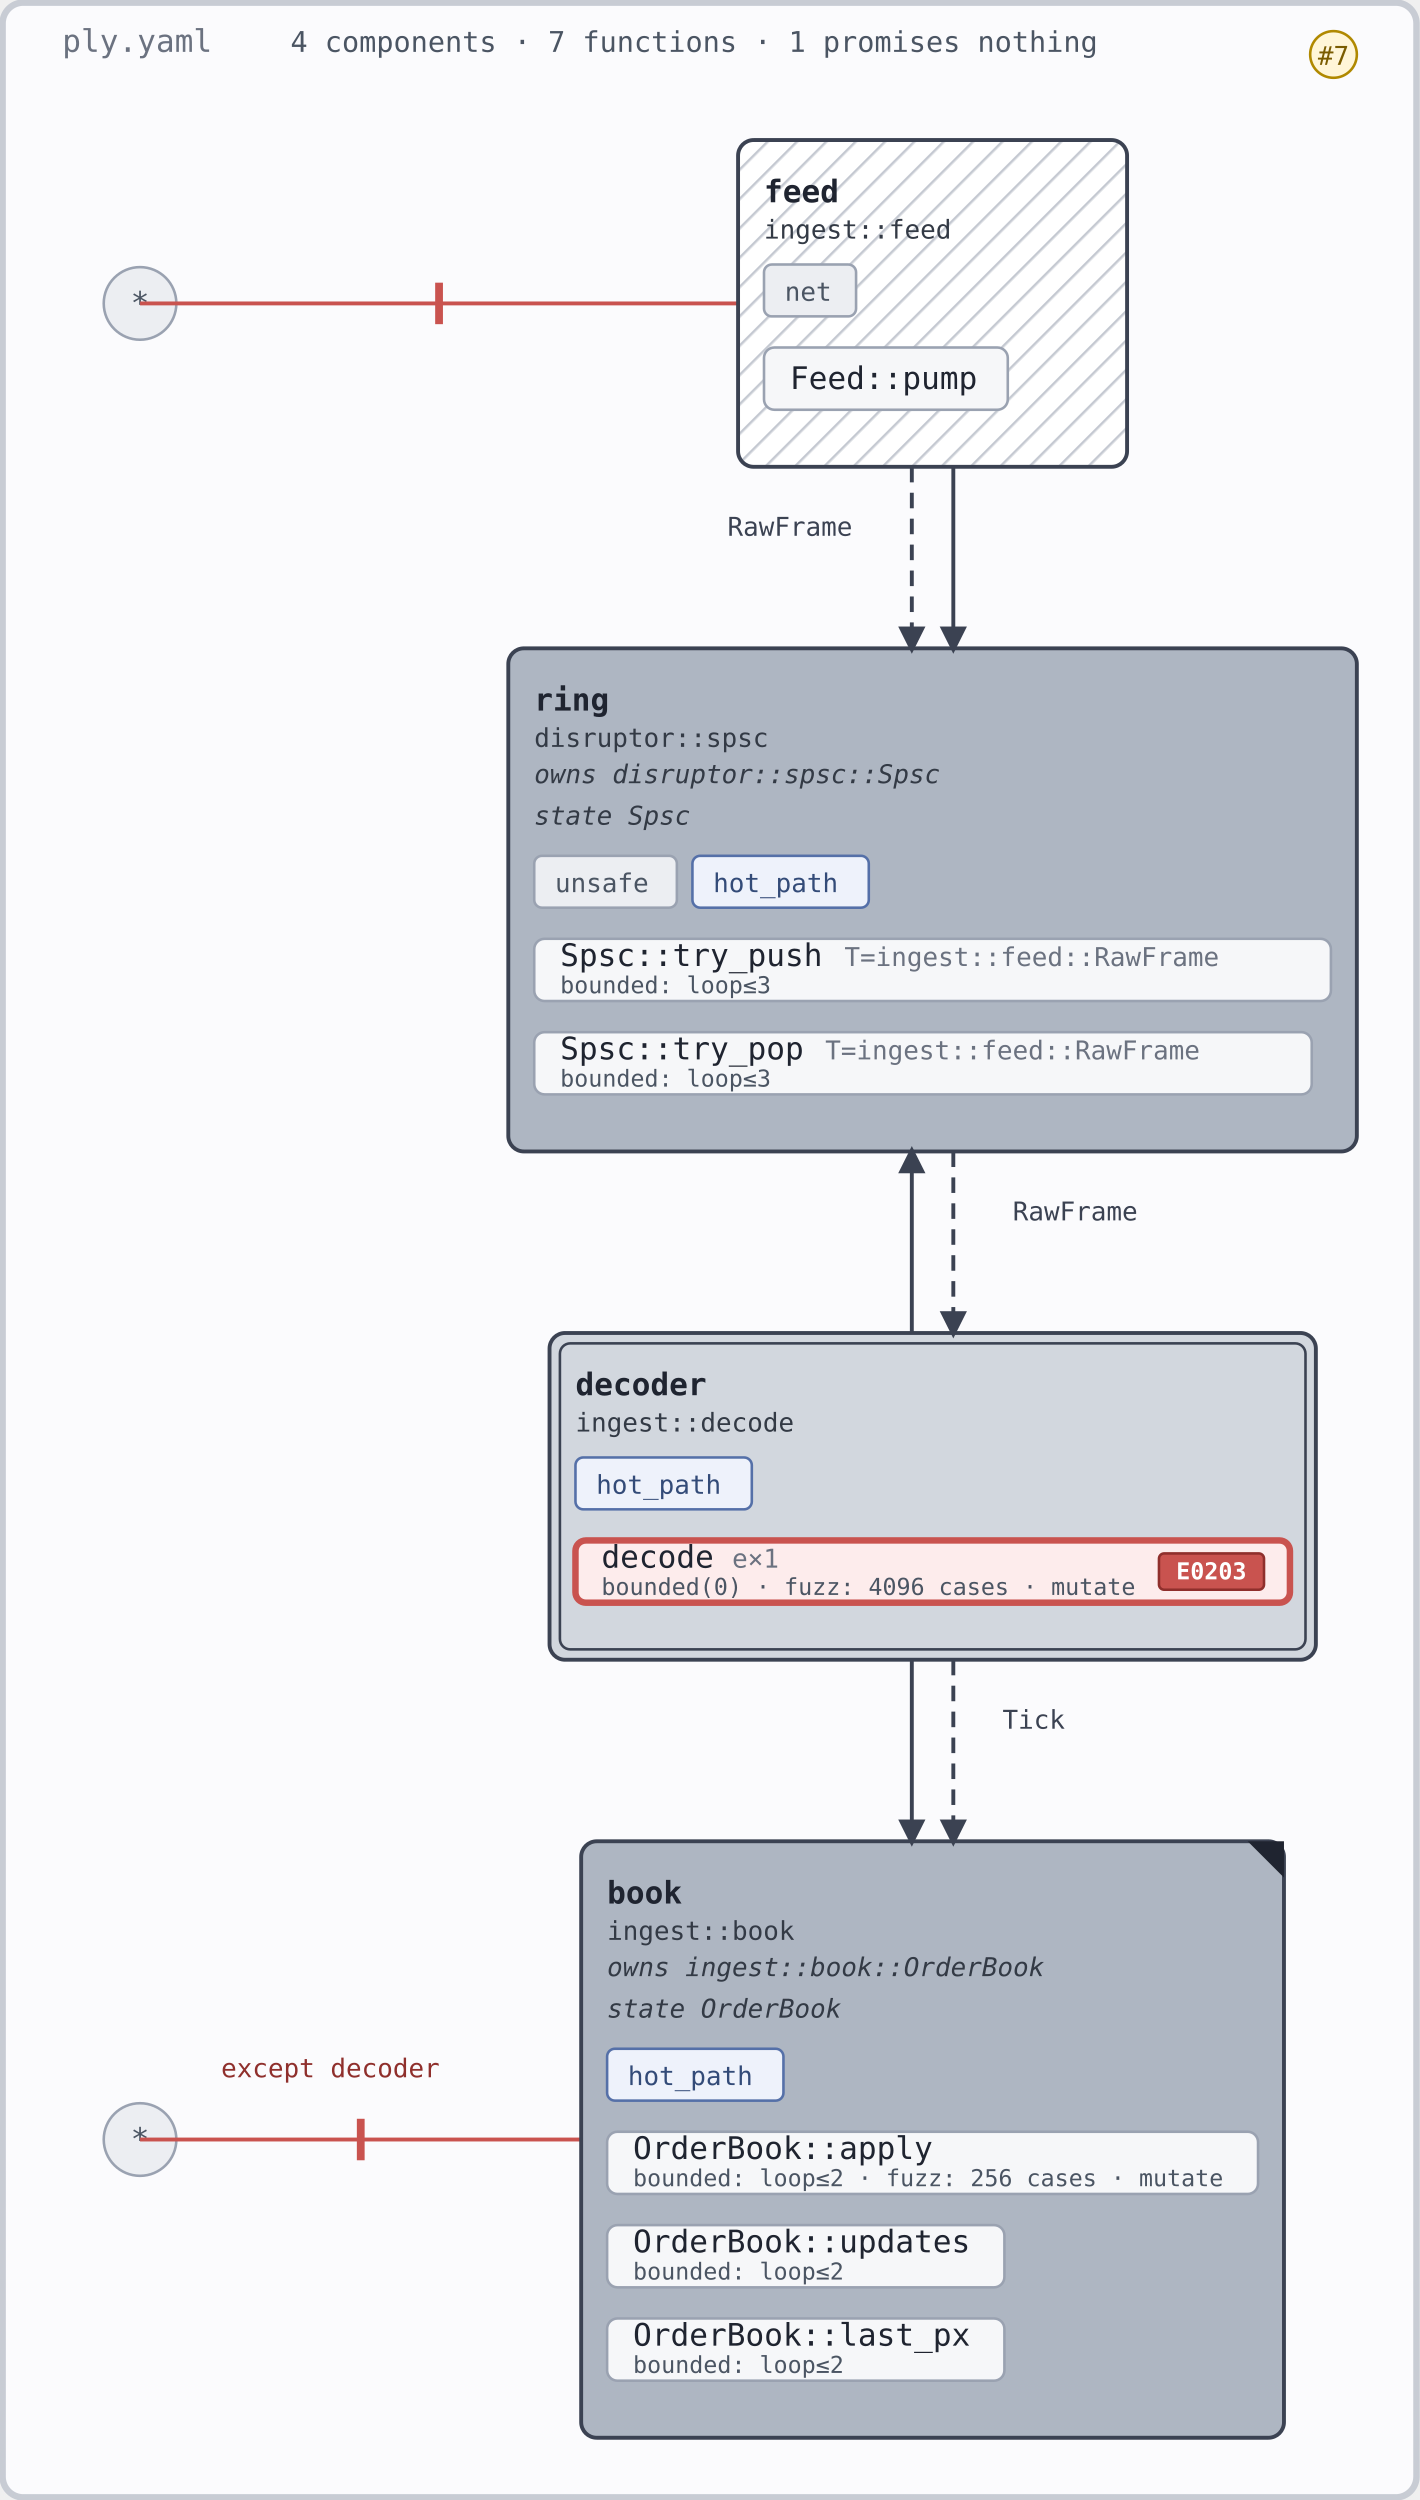
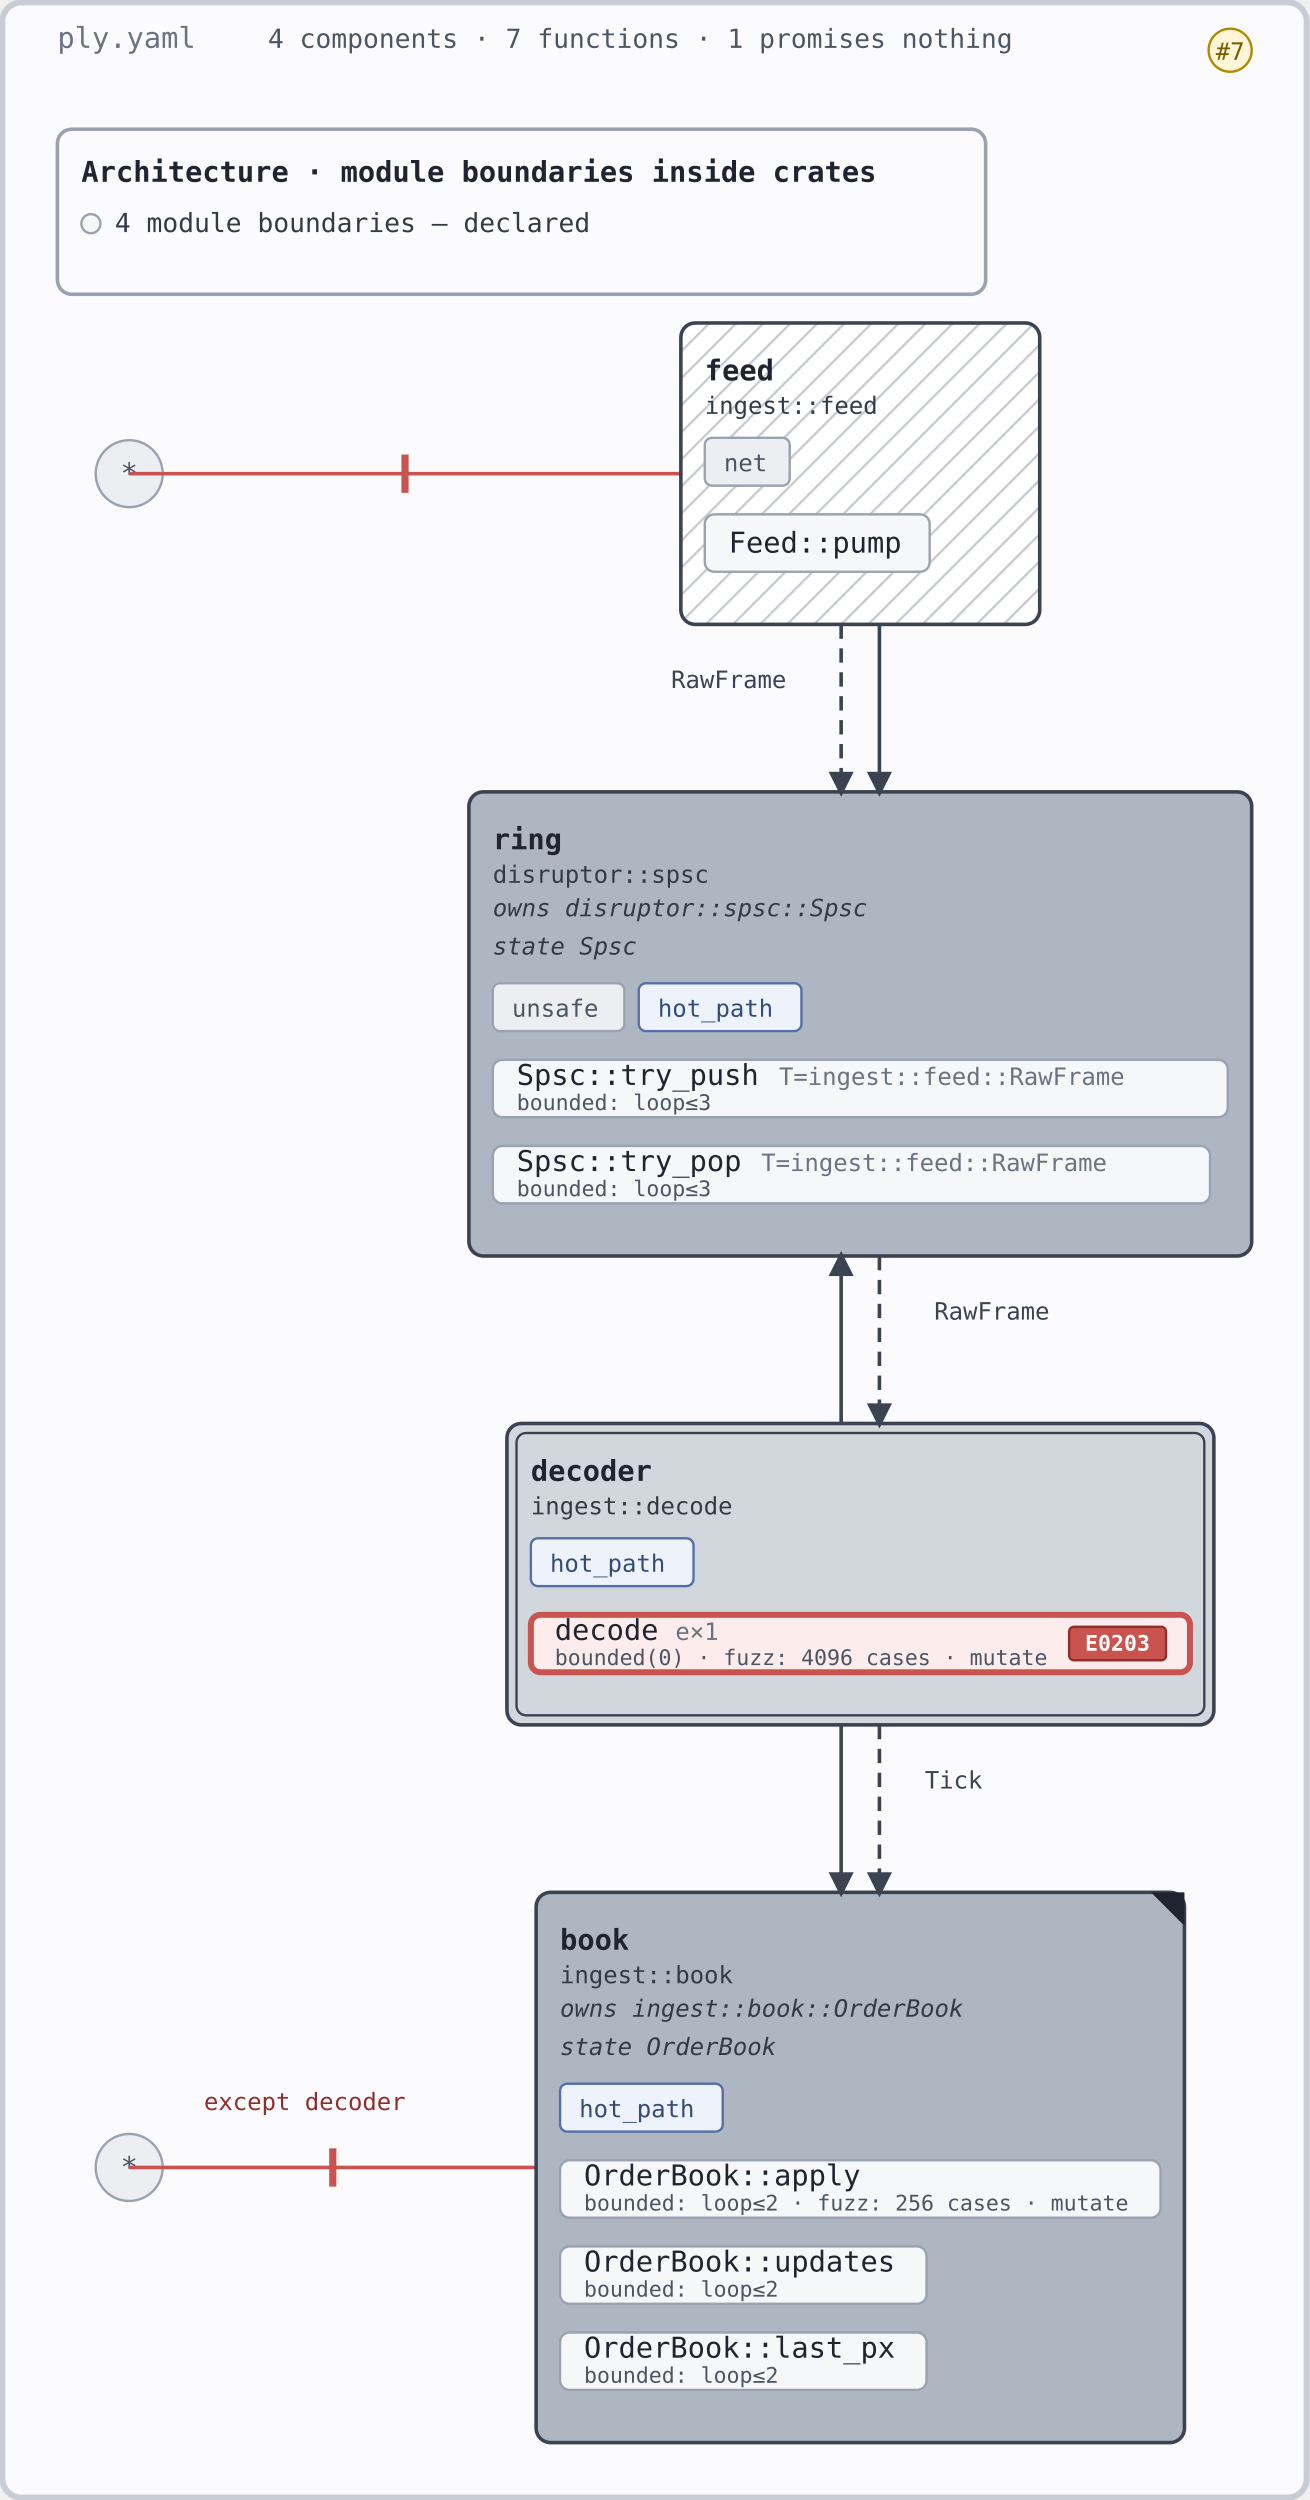
- <svg xmlns="http://www.w3.org/2000/svg" width="547.2" height="964.0" viewBox="0 0 547.2 964.0" font-family="monospace" font-size="12">
-   <style>.workspace-frame{fill:#fbfbfd;stroke:#c8ccd4;stroke-width:2.5}.workspace-title{fill:#6b7280}.verdict-strip-text{fill:#4b5563;font-size:11px}.component-box{stroke:#3b4252;stroke-width:1.5}.hollow-box{stroke-dasharray:6 4}.collapsed-stack{stroke:#3b4252;stroke-width:1.5}.pure-seal{fill:none;stroke:#3b4252}.strict-notch{fill:#1f2430}.component-name{fill:#1f2430;font-weight:bold}.component-anchor{fill:#333a45;font-size:10px}.component-owns{fill:#333a45;font-size:10px;font-style:italic}.ceiling-unclaimed{fill:url(#unclaimed-hatch)}.ceiling-tested{fill:#eef0f3}.ceiling-fuzzed{fill:#d2d7de}.ceiling-bounded{fill:#aeb6c2}.ceiling-proved{fill:#8792a3}.contract-mark{fill:#1f2430}.fn-clause{font:11px ui-monospace,SFMono-Regular,Menlo,monospace;fill:#3c4658}.cap-badge rect{fill:#eceef2;stroke:#9aa2b1}.cap-badge text{fill:#4b5563;font-size:10px}.profile-tag rect{fill:#eef2fb;stroke:#5570a8}.profile-tag text{fill:#334b78;font-size:10px}.fn-chip-box{fill:#f6f7f9;stroke:#9aa2b1}.fn-chip-box-synth{fill:#ecdff5;stroke:#9aa2b1}.fn-name{fill:#1f2430}.fn-checks{fill:#4b5563;font-size:9px}.fn-check-with{fill:#6b7280;font-size:10px}.fn-examples{fill:#6b7280;font-size:10px}.fn-shield{fill:none;stroke:#9a7a1f;font-size:13px}.unresolved-pin circle,.registry-pin circle{fill:#fff6d8;stroke:#b08900}.pin-label{fill:#7a5c00;font-size:10px;text-anchor:middle}.edge-line{fill:none;stroke:#3b4252;stroke-width:1.5}.edge-label{fill:#3b4252;font-size:10px;text-anchor:middle}.deny-line{fill:none;stroke:#c9534f;stroke-width:1.5}.deny-bar{stroke:#c9534f;stroke-width:3}.deny-except{fill:#8f2f2c;font-size:10px;text-anchor:middle}.any-node circle{fill:#eceef2;stroke:#9aa2b1}.any-label{fill:#4b5563;text-anchor:middle}.external-box{fill:none;stroke:#3b4252;stroke-width:1.5}#arrow path{fill:#3b4252}@media (prefers-color-scheme: dark){.workspace-frame{fill:#15171c;stroke:#333947}.workspace-title{fill:#8b93a1}.verdict-strip-text{fill:#a3abb9}.component-box,.collapsed-stack,.external-box{stroke:#8891a3}.component-name{fill:#e6e9ef}.component-anchor,.component-owns{fill:#98a0ae}.ceiling-unclaimed{fill:url(#unclaimed-hatch-dark)}.ceiling-tested{fill:#242832}.ceiling-fuzzed{fill:#333947}.ceiling-bounded{fill:#464e60}.ceiling-proved{fill:#5b6479}.contract-mark{fill:#c8cede}.fn-clause{fill:#aab3c4}.cap-badge rect{fill:#252a35;stroke:#6d7686}.cap-badge text{fill:#b6bdca}.profile-tag rect{fill:#1d2532;stroke:#5570a8}.profile-tag text{fill:#9fb6dd}.fn-chip-box{fill:#1c1f27;stroke:#6d7686}.fn-chip-box-synth{fill:#2a2033;stroke:#6d7686}.fn-name{fill:#e6e9ef}.fn-checks{fill:#a3abb9}.fn-check-with,.fn-examples{fill:#8b93a1}.pure-seal,.strict-notch{fill:#c8cede}.pure-seal{fill:none;stroke:#c8cede}.edge-line{stroke:#98a0ae}.edge-label{fill:#a3abb9}.deny-line,.deny-bar{stroke:#e8524b}.deny-except{fill:#e8524b}.any-node circle{fill:#252a35;stroke:#6d7686}.any-label{fill:#a3abb9}.unresolved-pin circle,.registry-pin circle{fill:#2e2814;stroke:#d4a72c}.pin-label{fill:#e3c66b}#arrow path{fill:#98a0ae}}.fn-chip-box-finding{fill:#fdecec;stroke:#c9534f;stroke-width:2.5}.component-box-finding{stroke:#c9534f;stroke-width:3}.external-box-finding{fill:#fdecec;stroke:#c9534f;stroke-width:3}.edge-line-finding{fill:none;stroke:#c9534f;stroke-width:3}.deny-line-finding{fill:none;stroke:#c9534f;stroke-width:3}.unresolved-pin-finding circle,.registry-pin-finding circle{fill:#fdecec;stroke:#c9534f;stroke-width:2.5}.pin-label-finding{fill:#8f2f2c;font-size:10px;text-anchor:middle}.finding-badge rect{fill:#c9534f;stroke:#8f2f2c}.finding-badge text{fill:#fff;font-size:9px;font-weight:bold;text-anchor:middle}.finding-count{fill:#c9534f;font-size:11px;font-weight:bold}</style>
+ <svg xmlns="http://www.w3.org/2000/svg" width="547.2" height="1045.0" viewBox="0 0 547.2 1045.0" font-family="monospace" font-size="12">
+   <style>.workspace-frame{fill:#fbfbfd;stroke:#c8ccd4;stroke-width:2.5}.workspace-title{fill:#6b7280}.verdict-strip-text{fill:#4b5563;font-size:11px}.component-box{stroke:#3b4252;stroke-width:1.5}.hollow-box{stroke-dasharray:6 4}.collapsed-stack{stroke:#3b4252;stroke-width:1.5}.pure-seal{fill:none;stroke:#3b4252}.strict-notch{fill:#1f2430}.component-name{fill:#1f2430;font-weight:bold}.component-anchor{fill:#333a45;font-size:10px}.component-owns{fill:#333a45;font-size:10px;font-style:italic}.ceiling-unclaimed{fill:url(#unclaimed-hatch)}.ceiling-tested{fill:#eef0f3}.ceiling-fuzzed{fill:#d2d7de}.ceiling-bounded{fill:#aeb6c2}.ceiling-proved{fill:#8792a3}.contract-mark{fill:#1f2430}.fn-clause{font:11px ui-monospace,SFMono-Regular,Menlo,monospace;fill:#3c4658}.cap-badge rect{fill:#eceef2;stroke:#9aa2b1}.cap-badge text{fill:#4b5563;font-size:10px}.profile-tag rect{fill:#eef2fb;stroke:#5570a8}.profile-tag text{fill:#334b78;font-size:10px}.fn-chip-box{fill:#f6f7f9;stroke:#9aa2b1}.fn-chip-box-synth{fill:#ecdff5;stroke:#9aa2b1}.fn-name{fill:#1f2430}.fn-checks{fill:#4b5563;font-size:9px}.fn-check-with{fill:#6b7280;font-size:10px}.fn-examples{fill:#6b7280;font-size:10px}.fn-shield{fill:none;stroke:#9a7a1f;font-size:13px}.unresolved-pin circle,.registry-pin circle{fill:#fff6d8;stroke:#b08900}.pin-label{fill:#7a5c00;font-size:10px;text-anchor:middle}.edge-line{fill:none;stroke:#3b4252;stroke-width:1.5}.edge-label{fill:#3b4252;font-size:10px;text-anchor:middle}.deny-line{fill:none;stroke:#c9534f;stroke-width:1.5}.deny-bar{stroke:#c9534f;stroke-width:3}.deny-except{fill:#8f2f2c;font-size:10px;text-anchor:middle}.any-node circle{fill:#eceef2;stroke:#9aa2b1}.any-label{fill:#4b5563;text-anchor:middle}.external-box{fill:none;stroke:#3b4252;stroke-width:1.5}#arrow path{fill:#3b4252}@media (prefers-color-scheme: dark){.workspace-frame{fill:#15171c;stroke:#333947}.workspace-title{fill:#8b93a1}.verdict-strip-text{fill:#a3abb9}.component-box,.collapsed-stack,.external-box{stroke:#8891a3}.component-name{fill:#e6e9ef}.component-anchor,.component-owns{fill:#98a0ae}.ceiling-unclaimed{fill:url(#unclaimed-hatch-dark)}.ceiling-tested{fill:#242832}.ceiling-fuzzed{fill:#333947}.ceiling-bounded{fill:#464e60}.ceiling-proved{fill:#5b6479}.contract-mark{fill:#c8cede}.fn-clause{fill:#aab3c4}.cap-badge rect{fill:#252a35;stroke:#6d7686}.cap-badge text{fill:#b6bdca}.profile-tag rect{fill:#1d2532;stroke:#5570a8}.profile-tag text{fill:#9fb6dd}.fn-chip-box{fill:#1c1f27;stroke:#6d7686}.fn-chip-box-synth{fill:#2a2033;stroke:#6d7686}.fn-name{fill:#e6e9ef}.fn-checks{fill:#a3abb9}.fn-check-with,.fn-examples{fill:#8b93a1}.pure-seal,.strict-notch{fill:#c8cede}.pure-seal{fill:none;stroke:#c8cede}.edge-line{stroke:#98a0ae}.edge-label{fill:#a3abb9}.deny-line,.deny-bar{stroke:#e8524b}.deny-except{fill:#e8524b}.any-node circle{fill:#252a35;stroke:#6d7686}.any-label{fill:#a3abb9}.unresolved-pin circle,.registry-pin circle{fill:#2e2814;stroke:#d4a72c}.pin-label{fill:#e3c66b}#arrow path{fill:#98a0ae}}.fn-chip-box-finding{fill:#fdecec;stroke:#c9534f;stroke-width:2.5}.component-box-finding{stroke:#c9534f;stroke-width:3}.external-box-finding{fill:#fdecec;stroke:#c9534f;stroke-width:3}.edge-line-finding{fill:none;stroke:#c9534f;stroke-width:3}.deny-line-finding{fill:none;stroke:#c9534f;stroke-width:3}.unresolved-pin-finding circle,.registry-pin-finding circle{fill:#fdecec;stroke:#c9534f;stroke-width:2.5}.pin-label-finding{fill:#8f2f2c;font-size:10px;text-anchor:middle}.finding-badge rect{fill:#c9534f;stroke:#8f2f2c}.finding-badge text{fill:#fff;font-size:9px;font-weight:bold;text-anchor:middle}.finding-count{fill:#c9534f;font-size:11px;font-weight:bold}.architecture-scope-box{fill:none;stroke:#9aa2b1;stroke-width:1.5}.architecture-scope-title{fill:#1f2430;font-weight:bold}.architecture-scope-text{fill:#333a45;font-size:11px}.architecture-scope-mark-declared{fill:#f6f7f9;stroke:#9aa2b1}@media (prefers-color-scheme: dark){.architecture-scope-box{stroke:#6d7686}.architecture-scope-title{fill:#e6e9ef}.architecture-scope-text{fill:#aab3c4}.architecture-scope-mark-declared{fill:#1c1f27;stroke:#6d7686}}</style>
  <defs>
    <marker id="arrow" viewBox="0 0 10 10" refX="8" refY="5" markerWidth="7" markerHeight="7" orient="auto-start-reverse">
      <path d="M 0 0 L 10 5 L 0 10 z" />
    </marker>
    <pattern id="unclaimed-hatch" patternUnits="userSpaceOnUse" width="8" height="8" patternTransform="rotate(45)">
      <rect width="8" height="8" fill="#fff" />
      <line x1="0" y1="0" x2="0" y2="8" stroke="#c8ccd4" stroke-width="2" />
    </pattern>
    <pattern id="unclaimed-hatch-dark" patternUnits="userSpaceOnUse" width="8" height="8" patternTransform="rotate(45)">
      <rect width="8" height="8" fill="#15171c" />
      <line x1="0" y1="0" x2="0" y2="8" stroke="#4a5262" stroke-width="2" />
    </pattern>
  </defs>
-   <rect class="workspace-frame" x="1" y="1" width="545.2" height="962.0" rx="8" />
+   <rect class="workspace-frame" x="1" y="1" width="545.2" height="1043.0" rx="8" />
  <g>
    <text class="workspace-title" x="24.0" y="20">ply.yaml</text>
  </g>
  <g class="verdict-strip">
    <text class="verdict-strip-text" x="112.0" y="20">4 components · 7 functions · 1 promises nothing</text>
  </g>
+   <g transform="translate(24.0,54.0)">
+     <g class="architecture-scope">
+       <rect class="architecture-scope-box" x="0" y="0" width="388.0" height="69.0" rx="6" />
+       <text class="architecture-scope-title" x="10.0" y="22.0">Architecture · module boundaries inside crates</text>
+       <g class="architecture-scope-row">
+         <circle class="architecture-scope-mark-declared" cx="14.0" cy="39.5" r="4" />
+         <text class="architecture-scope-text" x="24.0" y="43.0">4 module boundaries — declared</text>
+       </g>
+     </g>
+   </g>
  <g class="any-node">
-     <circle cx="54.0" cy="117.0" r="14.0" />
-     <text class="any-label" x="54.0" y="121.0">*</text>
+     <circle cx="54.0" cy="198.0" r="14.0" />
+     <text class="any-label" x="54.0" y="202.0">*</text>
  </g>
  <g class="deny-rule">
-     <path class="deny-line" d="M 54.0 117.0 L 284.6 117.0" />
-     <line class="deny-bar" x1="169.3" y1="109.0" x2="169.3" y2="125.0" />
+     <path class="deny-line" d="M 54.0 198.0 L 284.6 198.0" />
+     <line class="deny-bar" x1="169.3" y1="190.0" x2="169.3" y2="206.0" />
  </g>
  <g class="any-node">
-     <circle cx="54.0" cy="825.0" r="14.0" />
-     <text class="any-label" x="54.0" y="829.0">*</text>
+     <circle cx="54.0" cy="906.0" r="14.0" />
+     <text class="any-label" x="54.0" y="910.0">*</text>
  </g>
  <g class="deny-rule">
-     <path class="deny-line" d="M 54.0 825.0 L 224.1 825.0" />
-     <line class="deny-bar" x1="139.1" y1="817.0" x2="139.1" y2="833.0" />
-     <text class="deny-except" x="127.4" y="801.0">except decoder</text>
+     <path class="deny-line" d="M 54.0 906.0 L 224.1 906.0" />
+     <line class="deny-bar" x1="139.1" y1="898.0" x2="139.1" y2="914.0" />
+     <text class="deny-except" x="127.4" y="882.0">except decoder</text>
  </g>
  <g class="registry-pin">
    <circle cx="514.2" cy="21.0" r="9.0" />
    <text class="pin-label" x="514.2" y="25.0">#7</text>
  </g>
-   <g transform="translate(284.6,54.0)">
+   <g transform="translate(284.6,135.0)">
    <g class="component" data-name="feed">
      <rect class="component-box ceiling-unclaimed" x="0" y="0" width="150.0" height="126.0" rx="6" />
      <text class="component-name" x="10.0" y="24.0">feed</text>
      <text class="component-anchor" x="10.0" y="38.0">ingest::feed</text>
      <g class="cap-badge">
        <rect x="10.0" y="48.0" width="35.5" height="20.0" rx="3" />
        <text x="18.0" y="62.0">net</text>
      </g>
      <g transform="translate(10.0,80.0)">
        <g class="fn-chip" data-fn="Feed::pump">
          <rect class="fn-chip-box" x="0" y="0" width="94.0" height="24.0" rx="4" />
          <text class="fn-name" x="10.0" y="16.0">Feed::pump</text>
        </g>
      </g>
    </g>
  </g>
-   <g transform="translate(196.0,250.0)">
+   <g transform="translate(196.0,331.0)">
    <g class="component" data-name="ring">
      <rect class="component-box ceiling-bounded" x="0" y="0" width="327.2" height="194.0" rx="6" />
      <text class="component-name" x="10.0" y="24.0">ring</text>
      <text class="component-anchor" x="10.0" y="38.0">disruptor::spsc</text>
      <text class="component-owns" x="10.0" y="52.0">owns disruptor::spsc::Spsc</text>
      <text class="component-owns" x="10.0" y="68.0">state Spsc</text>
      <g class="cap-badge">
        <rect x="10.0" y="80.0" width="55.0" height="20.0" rx="3" />
        <text x="18.0" y="94.0">unsafe</text>
      </g>
      <g class="profile-tag">
        <rect x="71.0" y="80.0" width="68.0" height="20.0" rx="3" />
        <text x="79.0" y="94.0">hot_path</text>
      </g>
      <g transform="translate(10.0,112.0)">
        <g class="fn-chip" data-fn="Spsc::try_push">
          <rect class="fn-chip-box" x="0" y="0" width="307.2" height="24.0" rx="4" />
          <text class="fn-name" x="10.0" y="10.5">Spsc::try_push</text>
          <text class="fn-check-with" x="119.6" y="10.5">T=ingest::feed::RawFrame</text>
          <text class="fn-checks" x="10.0" y="21.0">bounded: loop≤3</text>
        </g>
      </g>
      <g transform="translate(10.0,148.0)">
        <g class="fn-chip" data-fn="Spsc::try_pop">
          <rect class="fn-chip-box" x="0" y="0" width="299.8" height="24.0" rx="4" />
          <text class="fn-name" x="10.0" y="10.5">Spsc::try_pop</text>
          <text class="fn-check-with" x="112.2" y="10.5">T=ingest::feed::RawFrame</text>
          <text class="fn-checks" x="10.0" y="21.0">bounded: loop≤3</text>
        </g>
      </g>
    </g>
  </g>
-   <g transform="translate(211.9,514.0)">
+   <g transform="translate(211.9,595.0)">
    <g class="component" data-name="decoder">
      <rect class="component-box ceiling-fuzzed" x="0" y="0" width="295.5" height="126.0" rx="6" />
      <rect class="pure-seal" x="4" y="4" width="287.5" height="118.0" rx="4" />
      <text class="component-name" x="10.0" y="24.0">decoder</text>
      <text class="component-anchor" x="10.0" y="38.0">ingest::decode</text>
      <g class="profile-tag">
        <rect x="10.0" y="48.0" width="68.0" height="20.0" rx="3" />
        <text x="18.0" y="62.0">hot_path</text>
      </g>
      <g transform="translate(10.0,80.0)">
        <g class="fn-chip" data-fn="decode">
          <rect class="fn-chip-box-finding" x="0" y="0" width="275.5" height="24.0" rx="4" />
          <text class="fn-name" x="10.0" y="10.5">decode</text>
          <text class="fn-examples" x="60.4" y="10.5">e×1</text>
          <text class="fn-checks" x="10.0" y="21.0">bounded(0) · fuzz: 4096 cases · mutate</text>
          <g class="finding-badge">
            <rect x="225.0" y="5.0" width="40.5" height="14.0" rx="2" />
            <text x="245.2" y="15.0">E0203</text>
          </g>
        </g>
      </g>
    </g>
  </g>
-   <g transform="translate(224.1,710.0)">
+   <g transform="translate(224.1,791.0)">
    <g class="component" data-name="book">
      <rect class="component-box ceiling-bounded" x="0" y="0" width="271.0" height="230.0" rx="6" />
      <path class="strict-notch" d="M 257.0 0 L 271.0 0 L 271.0 14.0 Z" />
      <text class="component-name" x="10.0" y="24.0">book</text>
      <text class="component-anchor" x="10.0" y="38.0">ingest::book</text>
      <text class="component-owns" x="10.0" y="52.0">owns ingest::book::OrderBook</text>
      <text class="component-owns" x="10.0" y="68.0">state OrderBook</text>
      <g class="profile-tag">
        <rect x="10.0" y="80.0" width="68.0" height="20.0" rx="3" />
        <text x="18.0" y="94.0">hot_path</text>
      </g>
      <g transform="translate(10.0,112.0)">
        <g class="fn-chip" data-fn="OrderBook::apply">
          <rect class="fn-chip-box" x="0" y="0" width="251.0" height="24.0" rx="4" />
          <text class="fn-name" x="10.0" y="10.5">OrderBook::apply</text>
          <text class="fn-checks" x="10.0" y="21.0">bounded: loop≤2 · fuzz: 256 cases · mutate</text>
        </g>
      </g>
      <g transform="translate(10.0,148.0)">
        <g class="fn-chip" data-fn="OrderBook::updates">
          <rect class="fn-chip-box" x="0" y="0" width="153.2" height="24.0" rx="4" />
          <text class="fn-name" x="10.0" y="10.5">OrderBook::updates</text>
          <text class="fn-checks" x="10.0" y="21.0">bounded: loop≤2</text>
        </g>
      </g>
      <g transform="translate(10.0,184.0)">
        <g class="fn-chip" data-fn="OrderBook::last_px">
          <rect class="fn-chip-box" x="0" y="0" width="153.2" height="24.0" rx="4" />
          <text class="fn-name" x="10.0" y="10.5">OrderBook::last_px</text>
          <text class="fn-checks" x="10.0" y="21.0">bounded: loop≤2</text>
        </g>
      </g>
    </g>
  </g>
  <g class="edge-call">
-     <path class="edge-line" d="M 367.6 180.0 L 367.6 250.0" marker-end="url(#arrow)" />
+     <path class="edge-line" d="M 367.6 261.0 L 367.6 331.0" marker-end="url(#arrow)" />
  </g>
  <g class="edge-call">
-     <path class="edge-line" d="M 351.6 514.0 L 351.6 444.0" marker-end="url(#arrow)" />
+     <path class="edge-line" d="M 351.6 595.0 L 351.6 525.0" marker-end="url(#arrow)" />
  </g>
  <g class="edge-call">
-     <path class="edge-line" d="M 351.6 640.0 L 351.6 710.0" marker-end="url(#arrow)" />
+     <path class="edge-line" d="M 351.6 721.0 L 351.6 791.0" marker-end="url(#arrow)" />
  </g>
  <g class="edge-flow">
-     <path class="edge-line" stroke-dasharray="6 4" d="M 351.6 180.0 L 351.6 250.0" marker-end="url(#arrow)" />
-     <text class="edge-label" x="304.6" y="206.6">RawFrame</text>
+     <path class="edge-line" stroke-dasharray="6 4" d="M 351.6 261.0 L 351.6 331.0" marker-end="url(#arrow)" />
+     <text class="edge-label" x="304.6" y="287.6">RawFrame</text>
  </g>
  <g class="edge-flow">
-     <path class="edge-line" stroke-dasharray="6 4" d="M 367.6 444.0 L 367.6 514.0" marker-end="url(#arrow)" />
-     <text class="edge-label" x="414.6" y="470.6">RawFrame</text>
+     <path class="edge-line" stroke-dasharray="6 4" d="M 367.6 525.0 L 367.6 595.0" marker-end="url(#arrow)" />
+     <text class="edge-label" x="414.6" y="551.6">RawFrame</text>
  </g>
  <g class="edge-flow">
-     <path class="edge-line" stroke-dasharray="6 4" d="M 367.6 640.0 L 367.6 710.0" marker-end="url(#arrow)" />
-     <text class="edge-label" x="398.6" y="666.6">Tick</text>
+     <path class="edge-line" stroke-dasharray="6 4" d="M 367.6 721.0 L 367.6 791.0" marker-end="url(#arrow)" />
+     <text class="edge-label" x="398.6" y="747.6">Tick</text>
  </g>
</svg>
